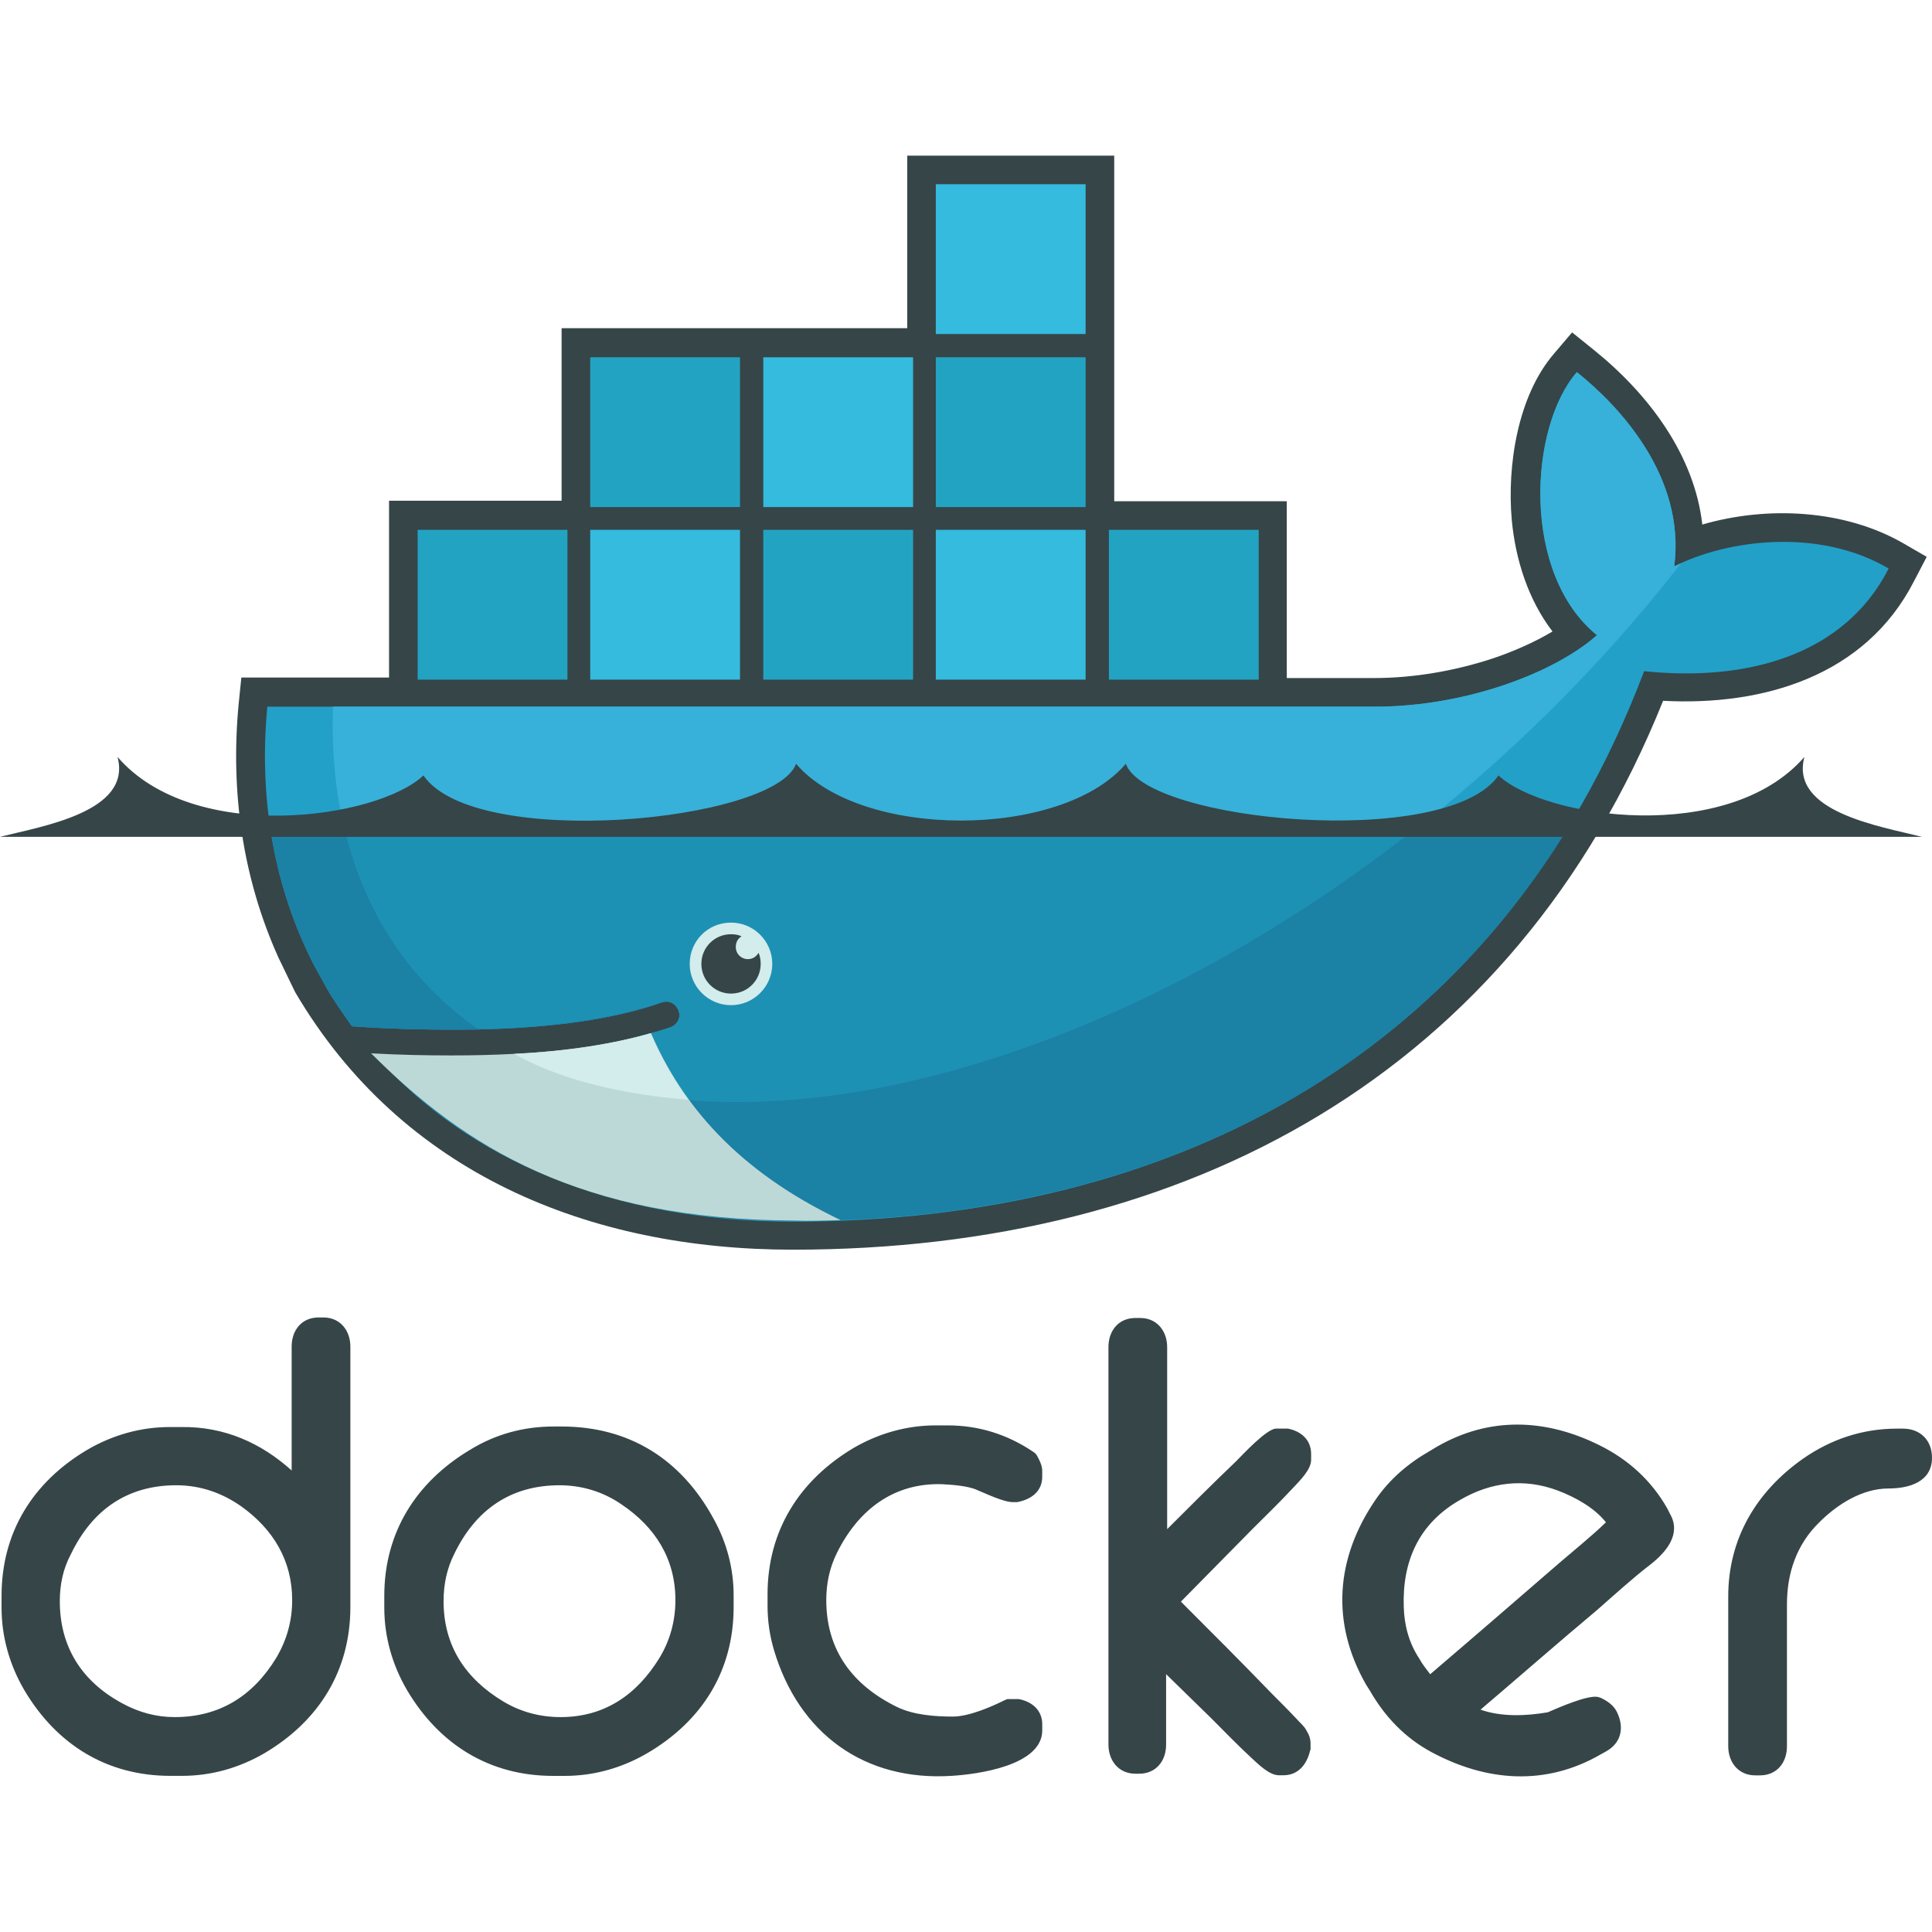
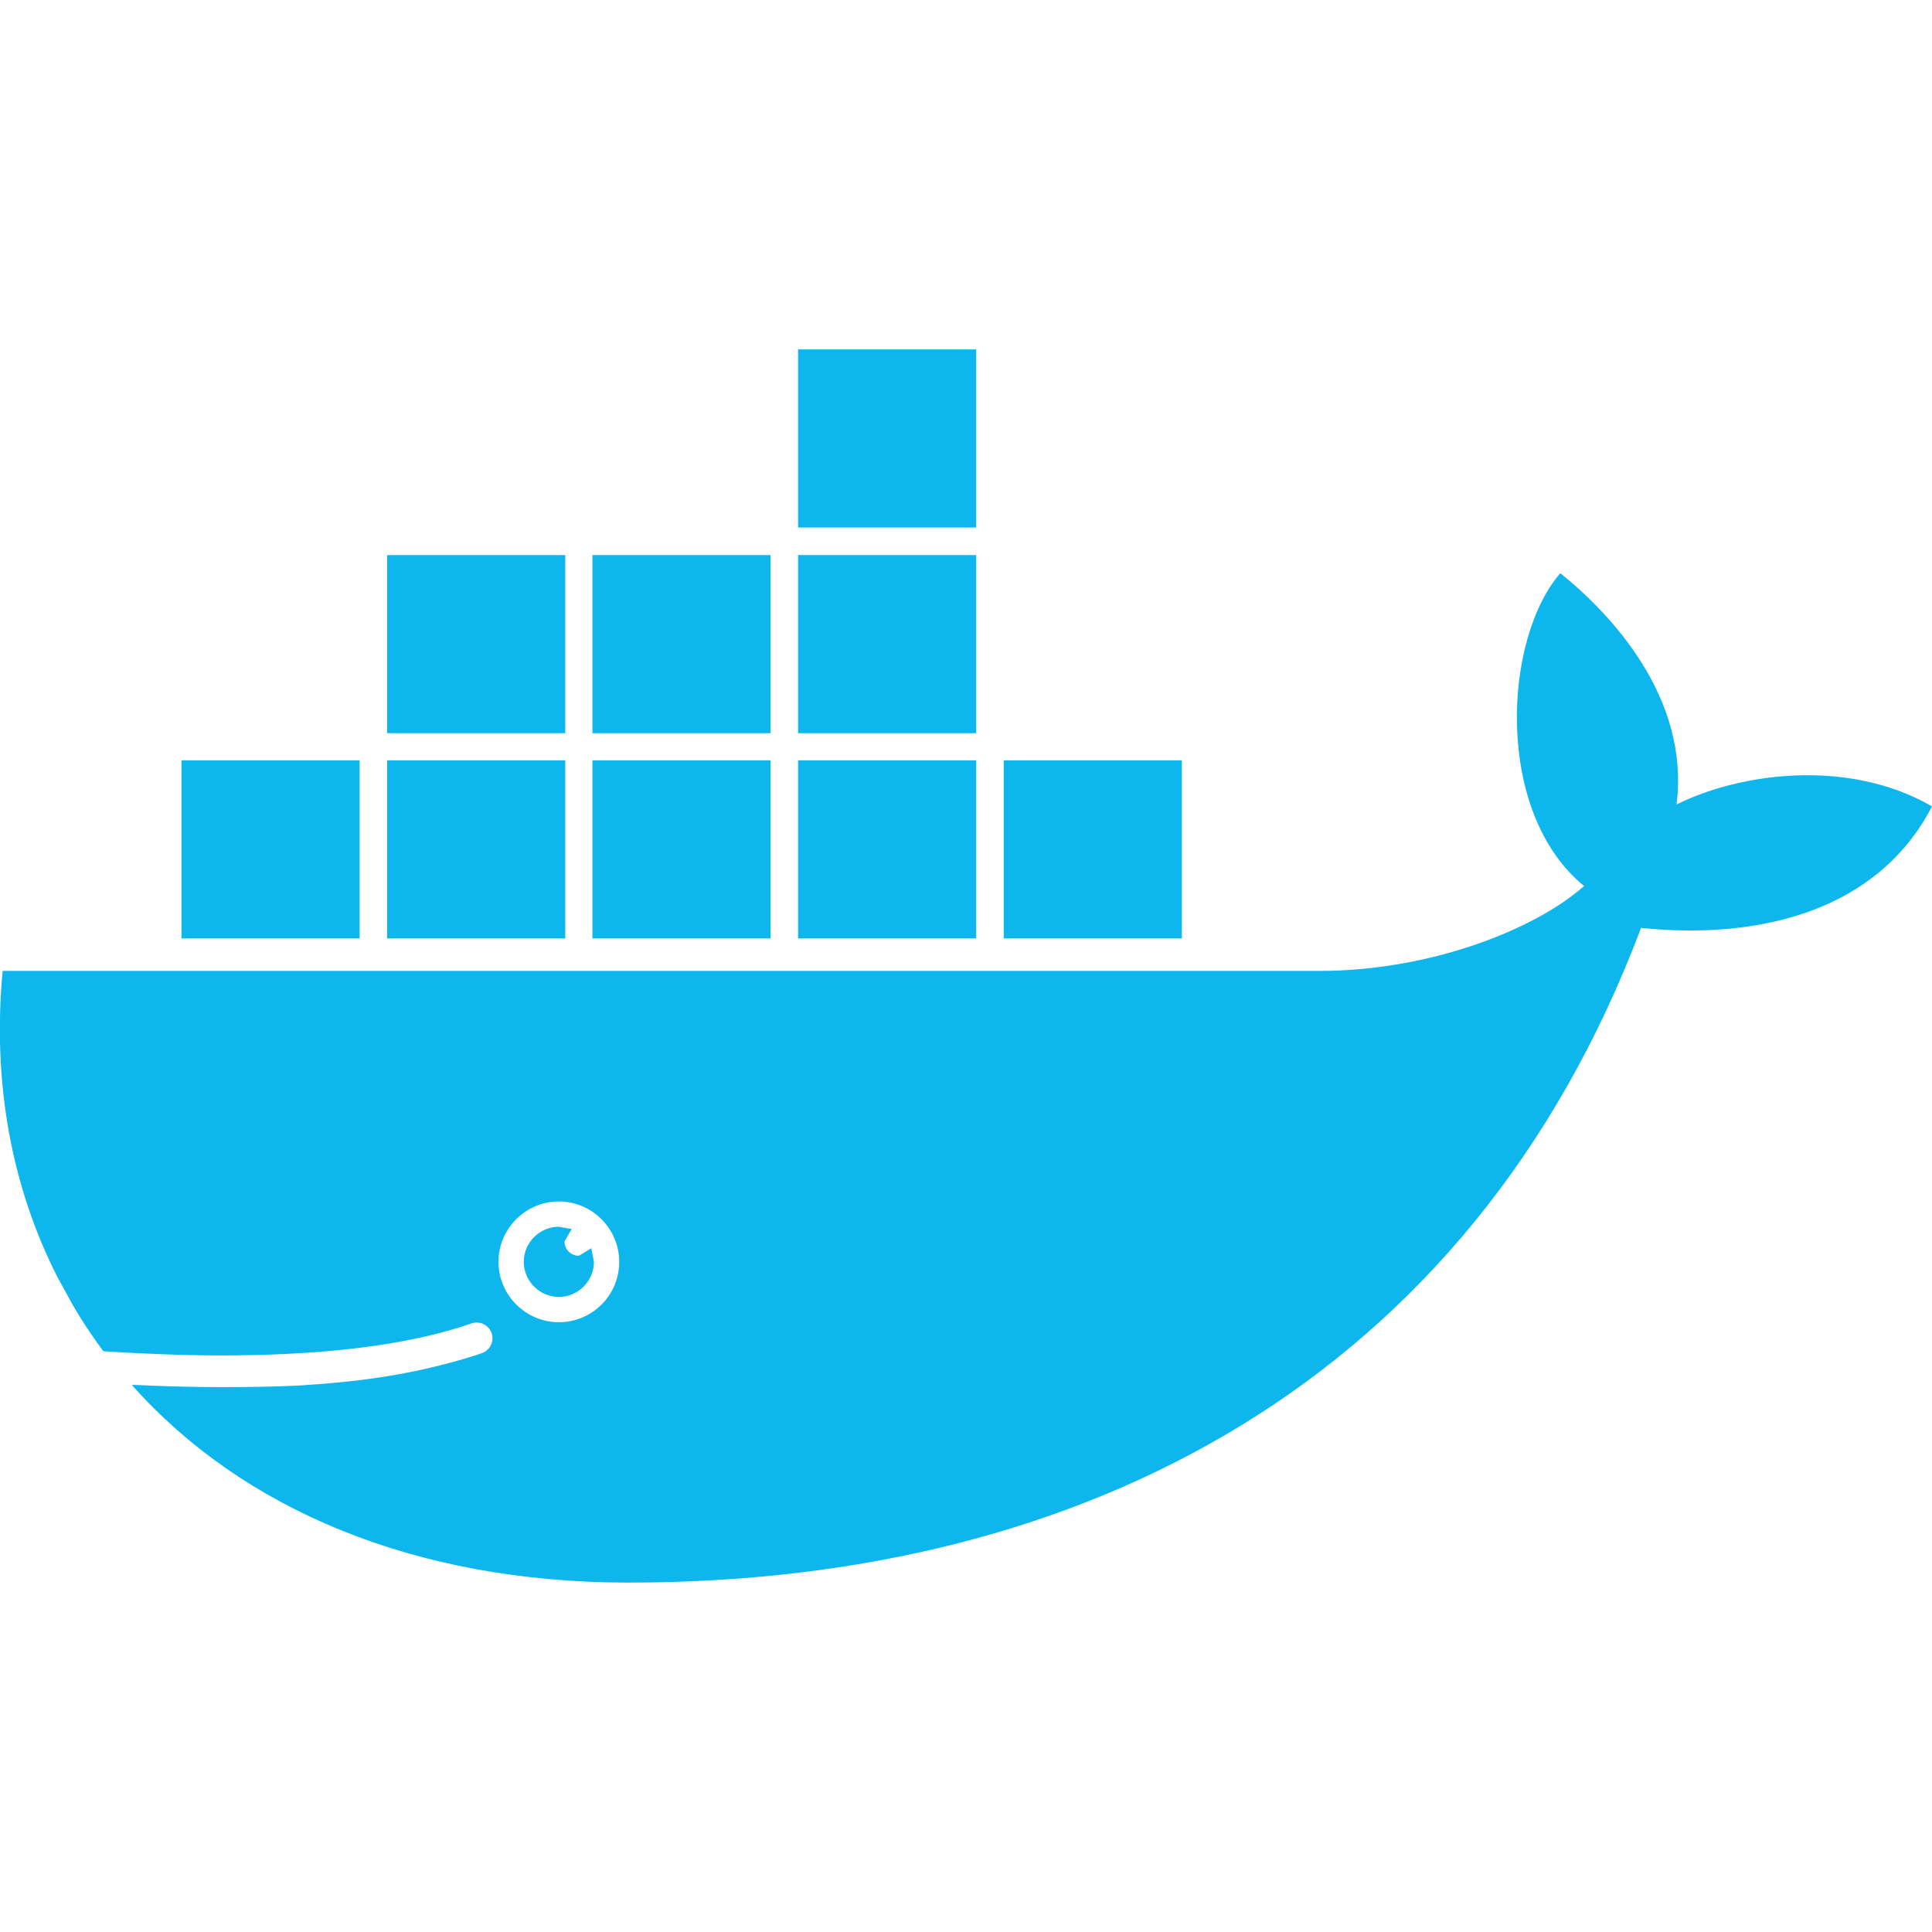
<svg xmlns="http://www.w3.org/2000/svg" version="1.1" id="Layer_1" x="0px" y="0px" viewBox="0 0 512 512" style="enable-background:new 0 0 512 512;" xml:space="preserve">
  <style type="text/css">
- 	.st0{fill:#364548;}
- 	.st1{fill:#22A0C8;}
- 	.st2{fill:#37B1D9;}
- 	.st3{fill:#1B81A5;}
- 	.st4{fill:#1D91B4;}
- 	.st5{fill:#23A3C2;}
- 	.st6{fill:#34BBDE;}
- 	.st7{fill:#D3ECEC;}
- 	.st8{fill:#BDD9D7;}
+ 	.st0{fill-rule:evenodd;clip-rule:evenodd;fill:#0DB7ED;}
</style>
-   <g id="XMLID_1_">
-     <path id="XMLID_12_" class="st0" d="M77.29,389.68v-32.82c0-4.35,2.67-7.72,7.15-7.72h1.26c4.49,0,7.15,3.51,7.15,7.72v69.01   c0,16.83-8.28,30.16-22.72,38.72c-6.73,3.93-14.17,6.03-21.88,6.03h-3.09c-16.83,0-30.16-8.28-38.72-22.72   c-3.93-6.73-6.03-14.17-6.03-21.88v-3.09c0-16.83,8.28-30.16,22.72-38.72c6.73-3.93,14.17-6.03,21.88-6.03h3.09   C59.48,378.04,69.16,382.39,77.29,389.68z M15.85,424.33c0,12.2,5.89,21.32,16.55,27.07c4.35,2.38,8.98,3.65,13.89,3.65   c11.92,0,20.76-5.61,26.93-15.71c2.81-4.77,4.21-9.82,4.21-15.29c0-10.52-5.05-18.8-13.47-24.83c-5.19-3.65-10.94-5.61-17.25-5.61   c-13.05,0-22.3,6.59-27.91,18.24C16.69,415.77,15.85,419.98,15.85,424.33z M146.73,378.04h2.1c17.96,0,31.7,8.7,40.26,24.41   c3.51,6.31,5.33,13.19,5.33,20.34v3.09c0,16.83-8.28,30.16-22.86,38.72c-6.73,3.93-14.17,6.03-21.88,6.03h-3.09   c-16.83,0-30.16-8.28-38.72-22.72c-3.93-6.73-6.03-14.17-6.03-21.88v-3.09c0-16.83,8.42-30.16,22.72-38.72   C131.44,380,138.87,378.04,146.73,378.04z M117.55,424.33c0,11.78,5.75,20.48,15.71,26.51c4.63,2.81,9.82,4.21,15.29,4.21   c11.64,0,20.2-5.89,26.23-15.71c2.81-4.63,4.21-9.82,4.21-15.29c0-10.94-5.33-19.36-14.31-25.39c-4.91-3.37-10.52-5.05-16.41-5.05   c-13.05,0-22.3,6.59-27.91,18.24C118.39,415.77,117.55,419.98,117.55,424.33z M258.95,394.87c-2.38-1.12-6.73-1.4-9.26-1.54   c-12.91-0.42-22.3,6.87-27.91,18.24c-1.96,3.93-2.81,8.14-2.81,12.48c0,13.33,7.01,22.58,18.8,28.34c4.35,2.1,9.96,2.52,14.73,2.52   c4.21,0,10.1-2.52,13.75-4.35l0.7-0.28h2.81h0.28c3.51,0.7,6.17,2.95,6.17,6.73v1.54c0,9.4-17.25,11.64-23.85,12.06   c-23.29,1.54-40.68-11.22-47.27-33.39c-1.12-3.79-1.68-7.72-1.68-11.64v-3.09c0-16.83,8.42-30.16,22.72-38.72   c6.73-3.93,14.17-6.03,21.88-6.03h3.09c8.28,0,15.85,2.38,22.72,7.01l0.56,0.42l0.42,0.56c0.7,1.26,1.4,2.67,1.4,4.07v1.54   c0,3.93-2.95,6.03-6.59,6.73h-0.28h-0.7C266.24,398.24,261.05,395.71,258.95,394.87z M309.3,405.25   c6.03-6.03,12.06-12.06,18.24-17.96c1.68-1.68,8.14-8.7,10.66-8.7h2.81h0.28c3.51,0.7,6.17,2.95,6.17,6.73v1.54   c0,2.67-3.09,5.61-4.77,7.43c-3.51,3.79-7.29,7.43-10.94,11.08l-18.8,19.08c8.14,8.14,16.13,16.13,24.13,24.41   c2.24,2.24,4.49,4.49,6.59,6.73c0.7,0.84,1.96,1.82,2.52,2.95c0.7,1.12,1.12,2.24,1.12,3.51v1.54l-0.14,0.42   c-0.84,3.51-3.09,6.45-7.01,6.45h-1.26c-2.52,0-5.47-2.95-7.29-4.63c-3.65-3.37-7.15-7.01-10.66-10.52l-11.92-11.64v18.66   c0,4.35-2.67,7.72-7.15,7.72h-0.98c-4.49,0-7.15-3.51-7.15-7.72V357c0-4.35,2.67-7.72,7.15-7.72h1.26c4.49,0,7.15,3.51,7.15,7.72   V405.25z M502.74,378.6h1.54c4.63,0,7.72,3.09,7.72,7.72c0,6.45-6.17,8.14-11.5,8.14c-7.01,0-13.61,4.21-18.38,8.98   c-6.03,5.89-8.56,13.47-8.56,21.74v37.59c0,4.35-2.67,7.72-7.15,7.72h-1.26c-4.49,0-7.15-3.51-7.15-7.72v-39.7   c0-15.29,7.43-27.77,19.78-36.47C485.21,381.4,493.62,378.6,502.74,378.6z M392.35,453.08c5.61,1.96,12.06,1.68,17.81,0.7   c2.95-1.26,10.52-4.63,13.33-4.07l0.42,0.14l0.42,0.14c1.68,0.84,3.37,1.96,4.21,3.79c1.96,4.07,1.12,8.14-2.95,10.38l-1.26,0.7   c-14.73,8.56-30.44,7.29-45.03-0.56c-7.01-3.79-12.34-9.4-16.27-16.27l-0.98-1.54c-9.4-16.41-8.14-33.53,2.52-49.1   c3.65-5.33,8.56-9.54,14.17-12.76l2.1-1.26c13.89-8,28.76-7.43,42.92-0.42c7.72,3.79,13.89,9.4,18.1,16.83l0.7,1.4   c3.09,5.33-0.98,10.1-5.05,13.33c-4.77,3.65-9.68,8.14-14.31,12.2C412.97,435.27,402.73,444.25,392.35,453.08z M379.02,443.69   c11.5-9.82,23-19.78,34.51-29.74c3.93-3.37,8.28-6.87,12.06-10.52c-3.09-3.93-8.28-6.73-12.76-8.42   c-8.98-3.37-17.81-2.24-25.95,2.52c-10.8,6.17-15.29,16.13-14.87,28.34c0.14,4.91,1.4,9.54,4.07,13.61   C376.92,441.02,378.04,442.42,379.02,443.69z" />
-     <path id="XMLID_13_" class="st0" d="M295.28,132.84h45.73v46.85h23.15c10.66,0,21.74-1.96,31.84-5.33   c4.91-1.68,10.52-4.07,15.43-7.01c-6.45-8.42-9.82-19.08-10.8-29.6c-1.26-14.31,1.54-32.82,11.22-44.05l4.77-5.61l5.75,4.63   c14.45,11.64,26.65,27.77,28.76,46.29c17.39-5.05,37.73-3.93,53.16,4.91l6.31,3.65l-3.37,6.45c-12.91,25.25-40.12,33.1-66.49,31.7   c-39.7,98.75-125.97,145.46-230.61,145.46c-54.01,0-103.66-20.2-131.86-68.17l-0.42-0.84l-4.07-8.42   c-9.54-21.18-12.76-44.19-10.52-67.33l0.7-6.87h39.14V132.7h45.73V86.97h91.6V41.24h54.85V132.84" />
-     <path id="XMLID_14_" class="st1" d="M443.69,150.09c3.09-23.85-14.73-42.64-25.81-51.48c-12.76,14.73-14.73,53.44,5.33,69.72   c-11.22,9.96-34.79,18.94-58.77,18.94H70.84c-2.38,25.11,2.1,48.39,12.2,68.17l3.37,6.17c2.1,3.65,4.49,7.01,6.87,10.38l0,0   c12.06,0.84,23.15,0.98,33.39,0.84l0,0c20.06-0.42,36.33-2.81,48.68-7.15c1.82-0.7,3.79,0.28,4.49,2.24   c0.7,1.82-0.28,3.79-2.24,4.49c-1.68,0.56-3.37,1.12-5.19,1.54l0,0c-9.68,2.81-20.2,4.63-33.67,5.47c0.84,0-0.84,0.14-0.84,0.14   c-0.42,0-0.98,0.14-1.54,0.14c-5.33,0.28-11.08,0.42-16.83,0.42c-6.45,0-12.76-0.14-19.78-0.42l-0.14,0.14   c24.41,27.49,62.7,43.91,110.54,43.91c101.42,0,187.41-45.03,225.56-145.88c27.07,2.81,53.02-4.07,64.81-27.21   C481.84,139.71,457.57,143.08,443.69,150.09" />
-     <path id="XMLID_15_" class="st2" d="M443.69,150.09c3.09-23.85-14.73-42.64-25.81-51.48c-12.76,14.73-14.73,53.44,5.33,69.72   c-11.22,9.96-34.79,18.94-58.77,18.94H88.23c-1.26,38.58,13.05,67.75,38.44,85.43l0,0c20.06-0.42,36.33-2.81,48.68-7.15   c1.82-0.7,3.79,0.28,4.49,2.24c0.7,1.82-0.28,3.79-2.24,4.49c-1.68,0.56-3.37,1.12-5.19,1.54l0,0c-9.68,2.81-21.04,4.91-34.51,5.75   l-0.28-0.28c34.51,17.67,84.59,17.67,141.96-4.35c64.39-24.69,124.14-71.82,165.94-125.69   C444.95,149.53,444.25,149.81,443.69,150.09" />
-     <path id="XMLID_16_" class="st3" d="M71.4,217.85c1.82,13.47,5.75,26.09,11.64,37.59l3.37,6.17c2.1,3.65,4.49,7.01,6.87,10.38   c12.06,0.84,23.15,0.98,33.39,0.84c20.06-0.42,36.33-2.81,48.68-7.15c1.82-0.7,3.79,0.28,4.49,2.24c0.7,1.82-0.28,3.79-2.24,4.49   c-1.68,0.56-3.37,1.12-5.19,1.54l0,0c-9.68,2.81-21.04,4.77-34.51,5.61c-0.42,0-1.26,0-1.68,0c-5.33,0.28-10.94,0.42-16.83,0.42   c-6.45,0-12.91-0.14-19.92-0.42c24.41,27.49,62.98,44.05,110.82,44.05c86.83,0,162.44-32.96,206.2-105.77L71.4,217.85" />
-     <path id="XMLID_17_" class="st4" d="M90.9,217.85c5.19,23.71,17.67,42.22,35.77,54.85c20.06-0.42,36.33-2.81,48.68-7.15   c1.82-0.7,3.79,0.28,4.49,2.24c0.7,1.82-0.28,3.79-2.24,4.49c-1.68,0.56-3.37,1.12-5.19,1.54l0,0c-9.68,2.81-21.32,4.77-34.79,5.61   c34.51,17.67,84.44,17.39,141.82-4.63c34.65-13.33,68.17-33.24,98.05-57.09H90.9" />
-     <path id="XMLID_25_" class="st5" d="M110.68,140.41h39.7v39.7h-39.7V140.41z M113.9,143.78h3.09v33.1h-3.09V143.78z M119.79,143.78   h3.23v33.1h-3.23V143.78z M125.83,143.78h3.23v33.1h-3.23V143.78z M131.86,143.78h3.23v33.1h-3.23V143.78z M137.89,143.78h3.23   v33.1h-3.23V143.78z M143.92,143.78h3.09v33.1h-3.09V143.78z" />
-     <path id="XMLID_33_" class="st5" d="M156.41,94.68h39.7v39.7h-39.7V94.68z M159.77,97.91h3.09v33.1h-3.09V97.91z M165.66,97.91   h3.23v33.1h-3.23V97.91z M171.7,97.91h3.23v33.1h-3.23V97.91z M177.73,97.91h3.23v33.1h-3.23V97.91z M183.62,97.91h3.23v33.1h-3.23   V97.91z M189.65,97.91h3.09v33.1h-3.09V97.91z" />
-     <path id="XMLID_41_" class="st6" d="M156.41,140.41h39.7v39.7h-39.7V140.41z M159.77,143.78h3.09v33.1h-3.09V143.78z    M165.66,143.78h3.23v33.1h-3.23V143.78z M171.7,143.78h3.23v33.1h-3.23V143.78z M177.73,143.78h3.23v33.1h-3.23V143.78z    M183.62,143.78h3.23v33.1h-3.23V143.78z M189.65,143.78h3.09v33.1h-3.09V143.78z" />
-     <path id="XMLID_49_" class="st5" d="M202.28,140.41h39.7v39.7h-39.7V140.41z M205.5,143.78h3.09v33.1h-3.09V143.78z M211.39,143.78   h3.23v33.1h-3.23V143.78z M217.42,143.78h3.23v33.1h-3.23V143.78z M223.46,143.78h3.23v33.1h-3.23V143.78z M229.49,143.78h3.23   v33.1h-3.23V143.78z M235.52,143.78h3.09v33.1h-3.09V143.78z" />
-     <path id="XMLID_57_" class="st6" d="M202.28,94.68h39.7v39.7h-39.7V94.68z M205.5,97.91h3.09v33.1h-3.09V97.91z M211.39,97.91h3.23   v33.1h-3.23V97.91z M217.42,97.91h3.23v33.1h-3.23V97.91z M223.46,97.91h3.23v33.1h-3.23V97.91z M229.49,97.91h3.23v33.1h-3.23   V97.91z M235.52,97.91h3.09v33.1h-3.09V97.91z" />
-     <path id="XMLID_65_" class="st6" d="M248,140.41h39.7v39.7H248V140.41z M251.37,143.78h3.09v33.1h-3.09V143.78z M257.26,143.78   h3.23v33.1h-3.23V143.78z M263.29,143.78h3.23v33.1h-3.23V143.78z M269.19,143.78h3.23v33.1h-3.23V143.78z M275.22,143.78h3.23   v33.1h-3.23V143.78z M281.25,143.78h3.09v33.1h-3.09V143.78z" />
-     <path id="XMLID_73_" class="st5" d="M248,94.68h39.7v39.7H248V94.68z M251.37,97.91h3.09v33.1h-3.09V97.91z M257.26,97.91h3.23   v33.1h-3.23V97.91z M263.29,97.91h3.23v33.1h-3.23V97.91z M269.19,97.91h3.23v33.1h-3.23V97.91z M275.22,97.91h3.23v33.1h-3.23   V97.91z M281.25,97.91h3.09v33.1h-3.09V97.91z" />
-     <path id="XMLID_81_" class="st6" d="M248,48.82h39.7v39.7H248V48.82z M251.37,52.18h3.09v33.1h-3.09V52.18z M257.26,52.18h3.23   v33.1h-3.23V52.18z M263.29,52.18h3.23v33.1h-3.23V52.18z M269.19,52.18h3.23v33.1h-3.23V52.18z M275.22,52.18h3.23v33.1h-3.23   V52.18z M281.25,52.18h3.09v33.1h-3.09V52.18z" />
-     <path id="XMLID_89_" class="st5" d="M293.87,140.41h39.7v39.7h-39.7V140.41z M297.1,143.78h3.09v33.1h-3.09V143.78z M302.99,143.78   h3.23v33.1h-3.23V143.78z M309.02,143.78h3.23v33.1h-3.23V143.78z M315.06,143.78h3.23v33.1h-3.23V143.78z M321.09,143.78h3.23   v33.1h-3.23V143.78z M327.12,143.78h3.09v33.1h-3.09V143.78z" />
-     <path id="XMLID_90_" class="st7" d="M193.72,244.5c6.03,0,10.94,4.91,10.94,10.94s-4.91,10.94-10.94,10.94s-10.94-4.91-10.94-10.94   C182.78,249.41,187.55,244.5,193.72,244.5" />
-     <path id="XMLID_91_" class="st0" d="M193.72,247.58c0.98,0,1.96,0.14,2.81,0.56c-0.98,0.56-1.54,1.54-1.54,2.81   c0,1.82,1.4,3.23,3.23,3.23c1.26,0,2.24-0.7,2.81-1.68c0.42,0.98,0.56,1.96,0.56,2.95c0,4.35-3.51,7.86-7.86,7.86   c-4.35,0-7.86-3.51-7.86-7.86C185.86,251.09,189.37,247.58,193.72,247.58" />
-     <path id="XMLID_92_" class="st0" d="M0,221.77h509.33c-11.08-2.81-35.07-6.59-31.14-21.18c-20.2,23.29-68.73,16.41-81.08,4.91   c-13.61,19.78-93.28,12.34-98.75-3.09c-17.11,20.06-70.28,20.06-87.39,0c-5.61,15.43-85.15,23-98.75,3.09   c-12.2,11.5-60.88,18.52-81.08-4.91C35.07,215.18,11.08,218.97,0,221.77" />
-     <path id="XMLID_93_" class="st8" d="M222.76,323.33c-27.07-12.91-41.94-30.3-50.22-49.52c-10.1,2.81-22.16,4.77-36.19,5.47   c-5.33,0.28-10.94,0.42-16.69,0.42c-6.73,0-13.89-0.14-21.32-0.56c24.83,24.83,55.41,44.05,112.08,44.33   C214.48,323.61,218.69,323.47,222.76,323.33" />
-     <path id="XMLID_94_" class="st7" d="M182.5,291.49c-3.79-5.05-7.43-11.5-10.1-17.67c-10.1,2.95-22.16,4.77-36.19,5.47   C145.88,284.62,159.77,289.53,182.5,291.49" />
+   <g>
+     <path class="st0" d="M148.1,325.1l3.4,0.6l-1.9,3.3c0,2.1,1.7,3.8,3.8,3.8l3.3-2l0.7,3.6c0,5.1-4.2,9.3-9.3,9.3   c-5.1,0-9.3-4.2-9.3-9.3C138.8,329.3,143,325.1,148.1,325.1z M148.1,350.4c-8.8,0-16-7.2-16-16c0-8.8,7.2-16,16-16   c8.8,0,16,7.2,16,16C164.1,343.3,156.9,350.4,148.1,350.4z M434.9,245.9c-45.3,120.1-147.6,173.5-268.3,173.5   c-57,0-102.5-19.6-131.6-52.3l0.2-0.1c8.4,0.4,15.9,0.6,23.5,0.6c7,0,13.8-0.1,20.1-0.4l1.8-0.1l1-0.1c16-1,28.4-3.2,40-6.5h0   c2.1-0.6,4.1-1.2,6.1-1.9c2.2-0.8,3.3-3.1,2.6-5.3c-0.8-2.2-3.1-3.3-5.3-2.6c-14.7,5.1-34.1,7.9-57.9,8.4h0   c-12.1,0.3-25.3-0.1-39.7-1c-3-4-5.7-8.1-8.2-12.4l-4-7.3c-12-23.6-17.3-51.2-14.5-81.1h349.1c28.7,0,56.7-10.7,70-22.5   c-23.8-19.4-21.5-65.4-6.3-82.9c13.2,10.6,34.4,32.9,30.8,61.3c16.6-8.3,45.4-12.4,67.7,0.5C497.9,241,467,249.2,434.9,245.9z    M48.1,248.7h47.2v-47.2H48.1V248.7z M102.6,248.7h47.2v-47.2h-47.2V248.7z M102.6,194.3h47.2v-47.2h-47.2V194.3z M157,248.7h47.2   v-47.2H157V248.7z M157,194.3h47.2v-47.2H157V194.3z M211.5,248.7h47.2v-47.2h-47.2V248.7z M211.5,194.3h47.2v-47.2h-47.2V194.3z    M211.5,139.8h47.2V92.6h-47.2V139.8z M266,248.7h47.2v-47.2H266V248.7z" />
  </g>
</svg>
